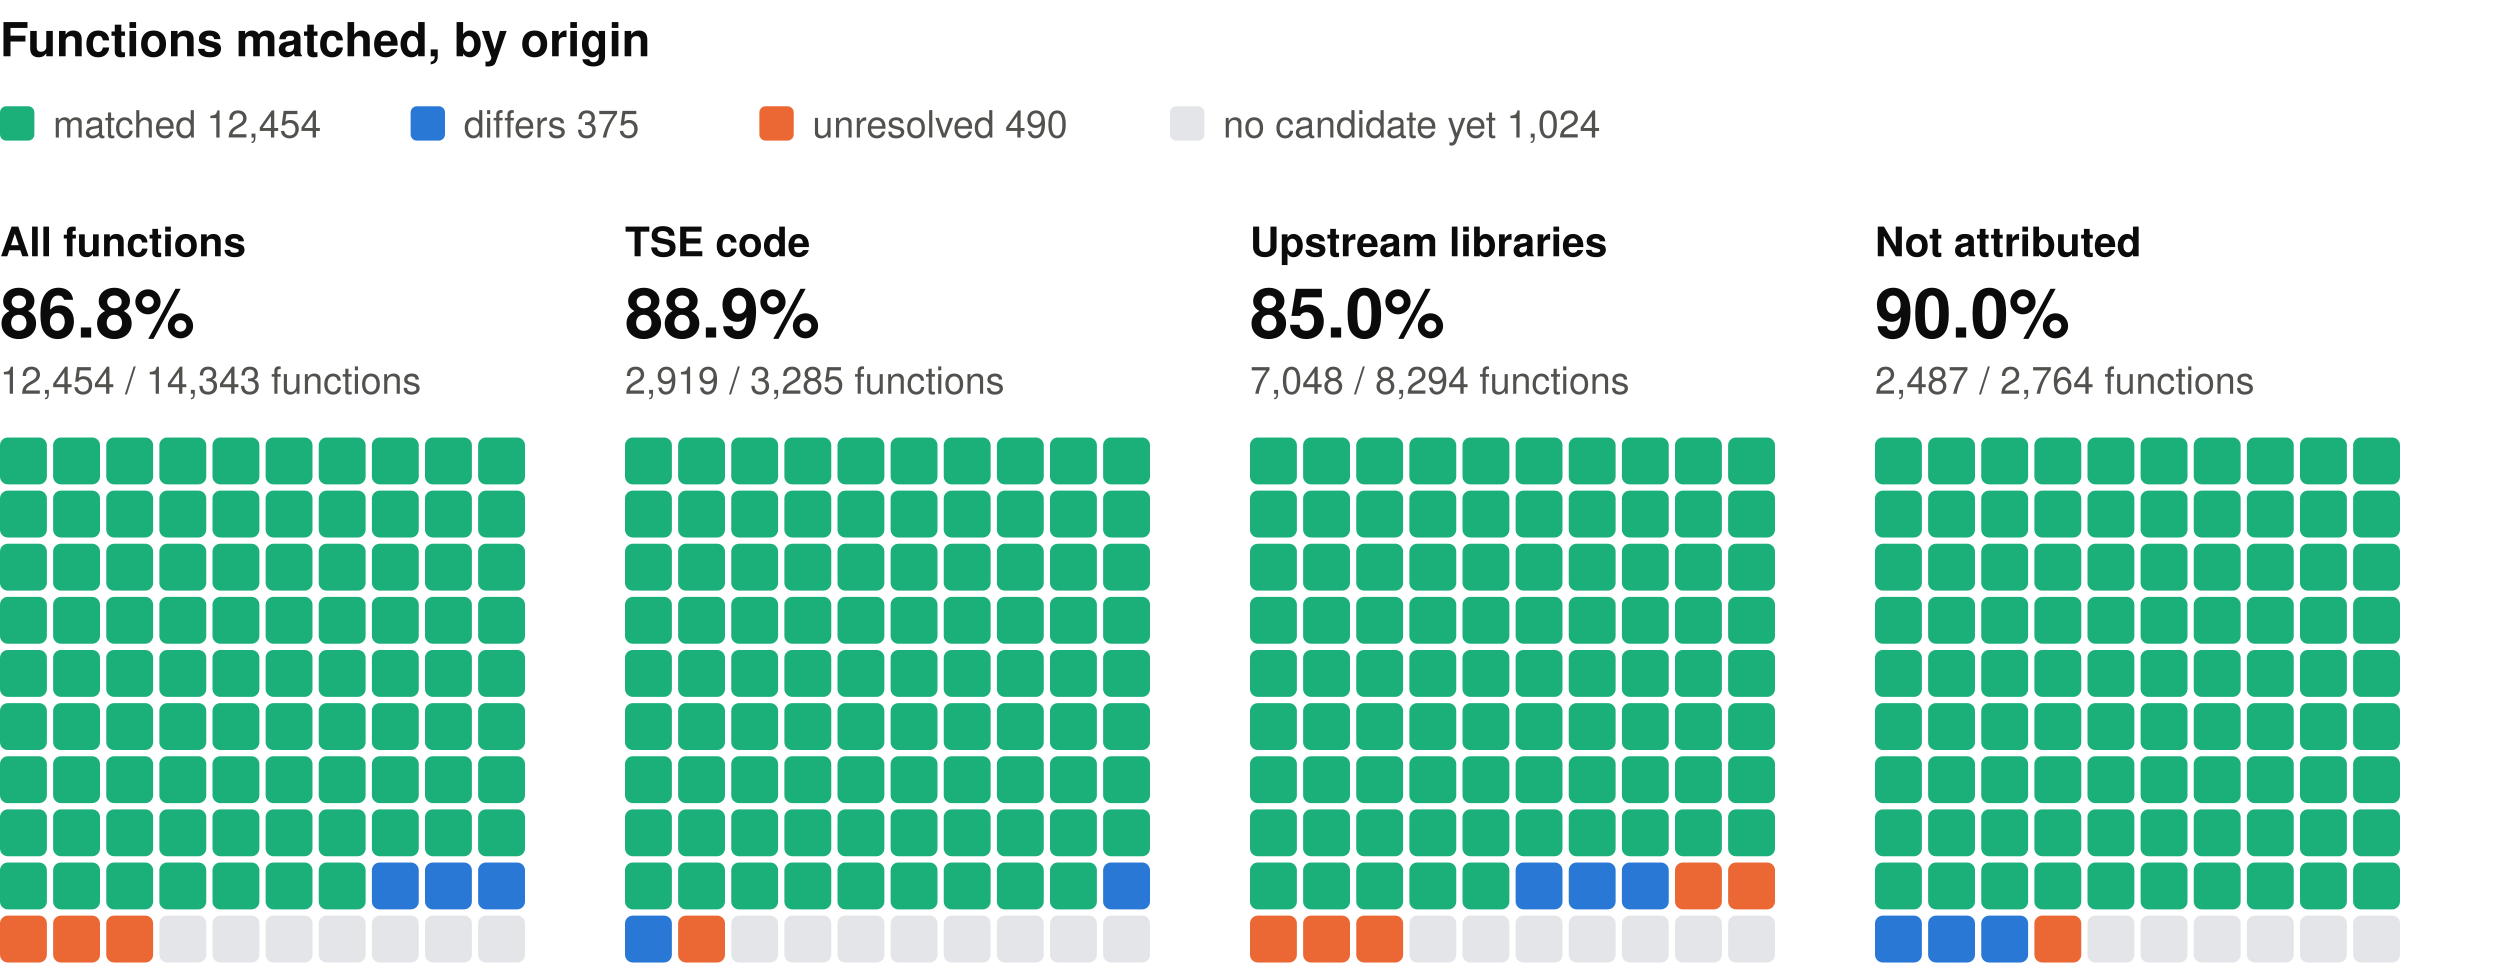
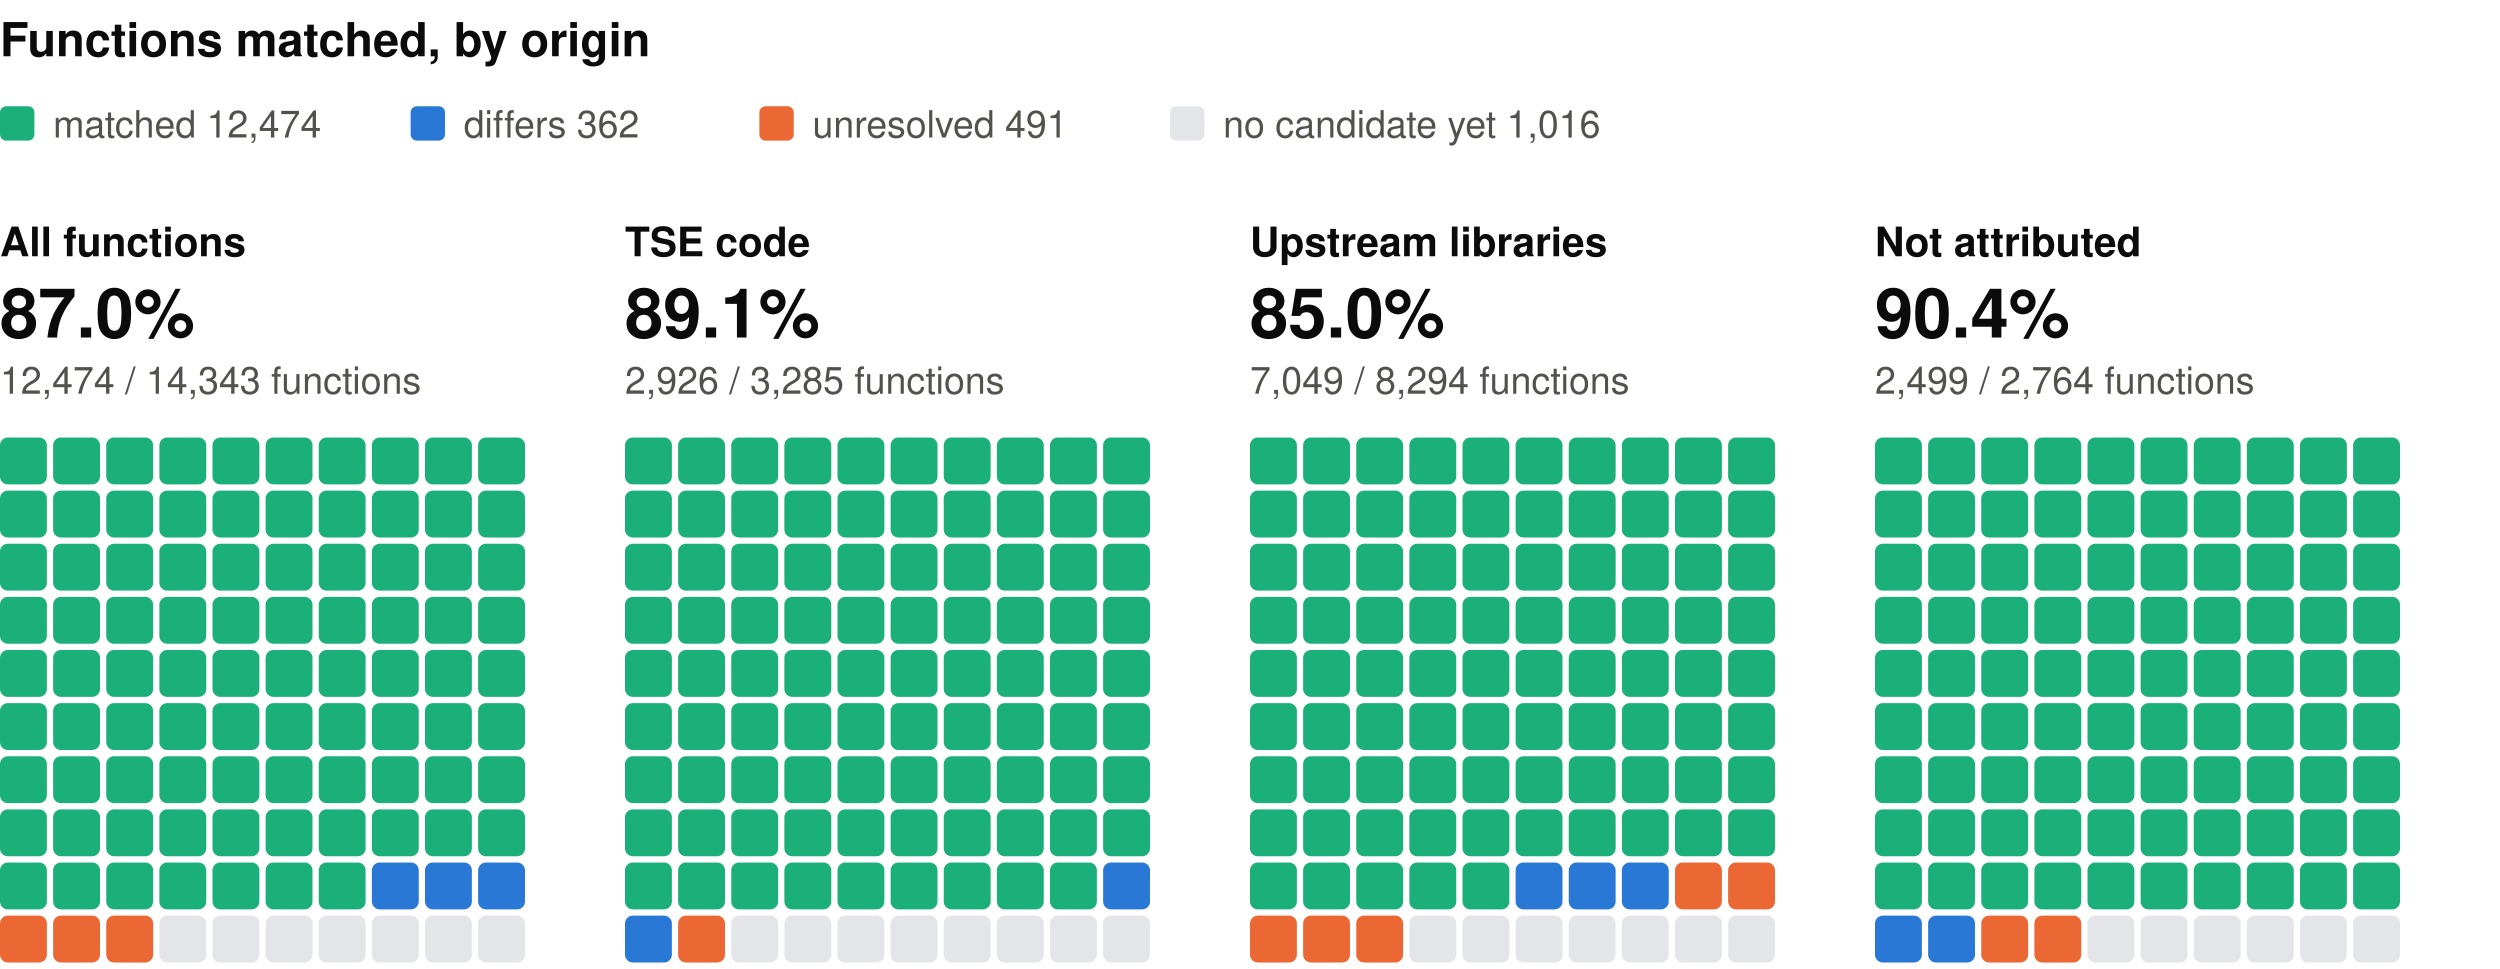
<svg xmlns="http://www.w3.org/2000/svg" width="800" height="310" viewBox="0 0 800 310" role="img" aria-label="Functions matched, by origin: one square per percent, coloured by verdict" font-family="system-ui, -apple-system, 'Segoe UI', Helvetica, Arial, sans-serif">
  <text x="0" y="18" font-size="15" fill="#0b0b0b" font-weight="600">Functions matched, by origin</text>
  <rect x="0" y="34" width="11" height="11" rx="2" fill="#1baf7a" />
-   <text x="17" y="44" font-size="12" fill="#52514e">matched 12,454</text>
+   <text x="17" y="44" font-size="12" fill="#52514e">matched 12,474</text>
  <rect x="131.4" y="34" width="11" height="11" rx="2" fill="#2a78d6" />
-   <text x="148.4" y="44" font-size="12" fill="#52514e">differs 375</text>
+   <text x="148.4" y="44" font-size="12" fill="#52514e">differs 362</text>
  <rect x="243" y="34" width="11" height="11" rx="2" fill="#eb6834" />
-   <text x="260" y="44" font-size="12" fill="#52514e">unresolved 490</text>
+   <text x="260" y="44" font-size="12" fill="#52514e">unresolved 491</text>
  <rect x="374.4" y="34" width="11" height="11" rx="2" fill="#e3e5e8" />
-   <text x="391.4" y="44" font-size="12" fill="#52514e">no candidate yet 1,024</text>
+   <text x="391.4" y="44" font-size="12" fill="#52514e">no candidate yet 1,016</text>
  <text x="0" y="82" font-size="13" fill="#0b0b0b" font-weight="600">All functions</text>
-   <text x="0" y="108" font-size="22" fill="#0b0b0b" font-weight="600">86.8%</text>
-   <text x="0" y="126" font-size="12" fill="#52514e">12,454 / 14,343 functions</text>
+   <text x="0" y="108" font-size="22" fill="#0b0b0b" font-weight="600">87.0%</text>
+   <text x="0" y="126" font-size="12" fill="#52514e">12,474 / 14,343 functions</text>
  <rect x="0" y="140" width="15" height="15" rx="2.5" fill="#1baf7a" />
  <rect x="17" y="140" width="15" height="15" rx="2.5" fill="#1baf7a" />
  <rect x="34" y="140" width="15" height="15" rx="2.5" fill="#1baf7a" />
  <rect x="51" y="140" width="15" height="15" rx="2.5" fill="#1baf7a" />
  <rect x="68" y="140" width="15" height="15" rx="2.5" fill="#1baf7a" />
  <rect x="85" y="140" width="15" height="15" rx="2.5" fill="#1baf7a" />
  <rect x="102" y="140" width="15" height="15" rx="2.5" fill="#1baf7a" />
  <rect x="119" y="140" width="15" height="15" rx="2.5" fill="#1baf7a" />
  <rect x="136" y="140" width="15" height="15" rx="2.5" fill="#1baf7a" />
  <rect x="153" y="140" width="15" height="15" rx="2.5" fill="#1baf7a" />
  <rect x="0" y="157" width="15" height="15" rx="2.5" fill="#1baf7a" />
  <rect x="17" y="157" width="15" height="15" rx="2.5" fill="#1baf7a" />
  <rect x="34" y="157" width="15" height="15" rx="2.5" fill="#1baf7a" />
  <rect x="51" y="157" width="15" height="15" rx="2.5" fill="#1baf7a" />
  <rect x="68" y="157" width="15" height="15" rx="2.5" fill="#1baf7a" />
  <rect x="85" y="157" width="15" height="15" rx="2.5" fill="#1baf7a" />
  <rect x="102" y="157" width="15" height="15" rx="2.5" fill="#1baf7a" />
  <rect x="119" y="157" width="15" height="15" rx="2.5" fill="#1baf7a" />
  <rect x="136" y="157" width="15" height="15" rx="2.5" fill="#1baf7a" />
  <rect x="153" y="157" width="15" height="15" rx="2.5" fill="#1baf7a" />
  <rect x="0" y="174" width="15" height="15" rx="2.5" fill="#1baf7a" />
  <rect x="17" y="174" width="15" height="15" rx="2.5" fill="#1baf7a" />
  <rect x="34" y="174" width="15" height="15" rx="2.5" fill="#1baf7a" />
  <rect x="51" y="174" width="15" height="15" rx="2.5" fill="#1baf7a" />
  <rect x="68" y="174" width="15" height="15" rx="2.5" fill="#1baf7a" />
  <rect x="85" y="174" width="15" height="15" rx="2.5" fill="#1baf7a" />
  <rect x="102" y="174" width="15" height="15" rx="2.5" fill="#1baf7a" />
  <rect x="119" y="174" width="15" height="15" rx="2.5" fill="#1baf7a" />
  <rect x="136" y="174" width="15" height="15" rx="2.5" fill="#1baf7a" />
  <rect x="153" y="174" width="15" height="15" rx="2.5" fill="#1baf7a" />
  <rect x="0" y="191" width="15" height="15" rx="2.5" fill="#1baf7a" />
  <rect x="17" y="191" width="15" height="15" rx="2.5" fill="#1baf7a" />
  <rect x="34" y="191" width="15" height="15" rx="2.5" fill="#1baf7a" />
  <rect x="51" y="191" width="15" height="15" rx="2.5" fill="#1baf7a" />
  <rect x="68" y="191" width="15" height="15" rx="2.5" fill="#1baf7a" />
  <rect x="85" y="191" width="15" height="15" rx="2.5" fill="#1baf7a" />
  <rect x="102" y="191" width="15" height="15" rx="2.5" fill="#1baf7a" />
  <rect x="119" y="191" width="15" height="15" rx="2.5" fill="#1baf7a" />
  <rect x="136" y="191" width="15" height="15" rx="2.5" fill="#1baf7a" />
  <rect x="153" y="191" width="15" height="15" rx="2.5" fill="#1baf7a" />
  <rect x="0" y="208" width="15" height="15" rx="2.5" fill="#1baf7a" />
  <rect x="17" y="208" width="15" height="15" rx="2.5" fill="#1baf7a" />
  <rect x="34" y="208" width="15" height="15" rx="2.5" fill="#1baf7a" />
  <rect x="51" y="208" width="15" height="15" rx="2.5" fill="#1baf7a" />
  <rect x="68" y="208" width="15" height="15" rx="2.5" fill="#1baf7a" />
  <rect x="85" y="208" width="15" height="15" rx="2.5" fill="#1baf7a" />
  <rect x="102" y="208" width="15" height="15" rx="2.5" fill="#1baf7a" />
  <rect x="119" y="208" width="15" height="15" rx="2.5" fill="#1baf7a" />
  <rect x="136" y="208" width="15" height="15" rx="2.5" fill="#1baf7a" />
  <rect x="153" y="208" width="15" height="15" rx="2.5" fill="#1baf7a" />
  <rect x="0" y="225" width="15" height="15" rx="2.5" fill="#1baf7a" />
  <rect x="17" y="225" width="15" height="15" rx="2.5" fill="#1baf7a" />
  <rect x="34" y="225" width="15" height="15" rx="2.5" fill="#1baf7a" />
  <rect x="51" y="225" width="15" height="15" rx="2.5" fill="#1baf7a" />
  <rect x="68" y="225" width="15" height="15" rx="2.5" fill="#1baf7a" />
  <rect x="85" y="225" width="15" height="15" rx="2.5" fill="#1baf7a" />
  <rect x="102" y="225" width="15" height="15" rx="2.5" fill="#1baf7a" />
  <rect x="119" y="225" width="15" height="15" rx="2.5" fill="#1baf7a" />
  <rect x="136" y="225" width="15" height="15" rx="2.5" fill="#1baf7a" />
  <rect x="153" y="225" width="15" height="15" rx="2.5" fill="#1baf7a" />
  <rect x="0" y="242" width="15" height="15" rx="2.5" fill="#1baf7a" />
  <rect x="17" y="242" width="15" height="15" rx="2.5" fill="#1baf7a" />
  <rect x="34" y="242" width="15" height="15" rx="2.5" fill="#1baf7a" />
  <rect x="51" y="242" width="15" height="15" rx="2.5" fill="#1baf7a" />
  <rect x="68" y="242" width="15" height="15" rx="2.5" fill="#1baf7a" />
  <rect x="85" y="242" width="15" height="15" rx="2.5" fill="#1baf7a" />
  <rect x="102" y="242" width="15" height="15" rx="2.5" fill="#1baf7a" />
  <rect x="119" y="242" width="15" height="15" rx="2.5" fill="#1baf7a" />
  <rect x="136" y="242" width="15" height="15" rx="2.5" fill="#1baf7a" />
  <rect x="153" y="242" width="15" height="15" rx="2.5" fill="#1baf7a" />
  <rect x="0" y="259" width="15" height="15" rx="2.5" fill="#1baf7a" />
  <rect x="17" y="259" width="15" height="15" rx="2.5" fill="#1baf7a" />
  <rect x="34" y="259" width="15" height="15" rx="2.5" fill="#1baf7a" />
  <rect x="51" y="259" width="15" height="15" rx="2.5" fill="#1baf7a" />
  <rect x="68" y="259" width="15" height="15" rx="2.5" fill="#1baf7a" />
  <rect x="85" y="259" width="15" height="15" rx="2.5" fill="#1baf7a" />
  <rect x="102" y="259" width="15" height="15" rx="2.5" fill="#1baf7a" />
  <rect x="119" y="259" width="15" height="15" rx="2.5" fill="#1baf7a" />
  <rect x="136" y="259" width="15" height="15" rx="2.5" fill="#1baf7a" />
  <rect x="153" y="259" width="15" height="15" rx="2.5" fill="#1baf7a" />
  <rect x="0" y="276" width="15" height="15" rx="2.5" fill="#1baf7a" />
  <rect x="17" y="276" width="15" height="15" rx="2.5" fill="#1baf7a" />
  <rect x="34" y="276" width="15" height="15" rx="2.5" fill="#1baf7a" />
  <rect x="51" y="276" width="15" height="15" rx="2.5" fill="#1baf7a" />
  <rect x="68" y="276" width="15" height="15" rx="2.5" fill="#1baf7a" />
  <rect x="85" y="276" width="15" height="15" rx="2.5" fill="#1baf7a" />
  <rect x="102" y="276" width="15" height="15" rx="2.5" fill="#1baf7a" />
  <rect x="119" y="276" width="15" height="15" rx="2.5" fill="#2a78d6" />
  <rect x="136" y="276" width="15" height="15" rx="2.5" fill="#2a78d6" />
  <rect x="153" y="276" width="15" height="15" rx="2.5" fill="#2a78d6" />
  <rect x="0" y="293" width="15" height="15" rx="2.5" fill="#eb6834" />
  <rect x="17" y="293" width="15" height="15" rx="2.5" fill="#eb6834" />
  <rect x="34" y="293" width="15" height="15" rx="2.5" fill="#eb6834" />
  <rect x="51" y="293" width="15" height="15" rx="2.5" fill="#e3e5e8" />
  <rect x="68" y="293" width="15" height="15" rx="2.5" fill="#e3e5e8" />
  <rect x="85" y="293" width="15" height="15" rx="2.5" fill="#e3e5e8" />
  <rect x="102" y="293" width="15" height="15" rx="2.5" fill="#e3e5e8" />
  <rect x="119" y="293" width="15" height="15" rx="2.5" fill="#e3e5e8" />
  <rect x="136" y="293" width="15" height="15" rx="2.5" fill="#e3e5e8" />
  <rect x="153" y="293" width="15" height="15" rx="2.5" fill="#e3e5e8" />
  <text x="200" y="82" font-size="13" fill="#0b0b0b" font-weight="600">TSE code</text>
-   <text x="200" y="108" font-size="22" fill="#0b0b0b" font-weight="600">88.9%</text>
-   <text x="200" y="126" font-size="12" fill="#52514e">2,919 / 3,285 functions</text>
+   <text x="200" y="108" font-size="22" fill="#0b0b0b" font-weight="600">89.1%</text>
+   <text x="200" y="126" font-size="12" fill="#52514e">2,926 / 3,285 functions</text>
  <rect x="200" y="140" width="15" height="15" rx="2.5" fill="#1baf7a" />
  <rect x="217" y="140" width="15" height="15" rx="2.5" fill="#1baf7a" />
  <rect x="234" y="140" width="15" height="15" rx="2.5" fill="#1baf7a" />
  <rect x="251" y="140" width="15" height="15" rx="2.5" fill="#1baf7a" />
  <rect x="268" y="140" width="15" height="15" rx="2.5" fill="#1baf7a" />
  <rect x="285" y="140" width="15" height="15" rx="2.5" fill="#1baf7a" />
  <rect x="302" y="140" width="15" height="15" rx="2.5" fill="#1baf7a" />
  <rect x="319" y="140" width="15" height="15" rx="2.5" fill="#1baf7a" />
  <rect x="336" y="140" width="15" height="15" rx="2.5" fill="#1baf7a" />
  <rect x="353" y="140" width="15" height="15" rx="2.5" fill="#1baf7a" />
  <rect x="200" y="157" width="15" height="15" rx="2.5" fill="#1baf7a" />
  <rect x="217" y="157" width="15" height="15" rx="2.5" fill="#1baf7a" />
  <rect x="234" y="157" width="15" height="15" rx="2.5" fill="#1baf7a" />
  <rect x="251" y="157" width="15" height="15" rx="2.5" fill="#1baf7a" />
  <rect x="268" y="157" width="15" height="15" rx="2.5" fill="#1baf7a" />
  <rect x="285" y="157" width="15" height="15" rx="2.5" fill="#1baf7a" />
  <rect x="302" y="157" width="15" height="15" rx="2.5" fill="#1baf7a" />
  <rect x="319" y="157" width="15" height="15" rx="2.5" fill="#1baf7a" />
  <rect x="336" y="157" width="15" height="15" rx="2.5" fill="#1baf7a" />
  <rect x="353" y="157" width="15" height="15" rx="2.5" fill="#1baf7a" />
  <rect x="200" y="174" width="15" height="15" rx="2.5" fill="#1baf7a" />
  <rect x="217" y="174" width="15" height="15" rx="2.5" fill="#1baf7a" />
  <rect x="234" y="174" width="15" height="15" rx="2.5" fill="#1baf7a" />
  <rect x="251" y="174" width="15" height="15" rx="2.5" fill="#1baf7a" />
  <rect x="268" y="174" width="15" height="15" rx="2.5" fill="#1baf7a" />
  <rect x="285" y="174" width="15" height="15" rx="2.5" fill="#1baf7a" />
  <rect x="302" y="174" width="15" height="15" rx="2.5" fill="#1baf7a" />
  <rect x="319" y="174" width="15" height="15" rx="2.5" fill="#1baf7a" />
  <rect x="336" y="174" width="15" height="15" rx="2.5" fill="#1baf7a" />
  <rect x="353" y="174" width="15" height="15" rx="2.5" fill="#1baf7a" />
  <rect x="200" y="191" width="15" height="15" rx="2.5" fill="#1baf7a" />
  <rect x="217" y="191" width="15" height="15" rx="2.5" fill="#1baf7a" />
  <rect x="234" y="191" width="15" height="15" rx="2.5" fill="#1baf7a" />
  <rect x="251" y="191" width="15" height="15" rx="2.5" fill="#1baf7a" />
  <rect x="268" y="191" width="15" height="15" rx="2.5" fill="#1baf7a" />
  <rect x="285" y="191" width="15" height="15" rx="2.5" fill="#1baf7a" />
  <rect x="302" y="191" width="15" height="15" rx="2.5" fill="#1baf7a" />
  <rect x="319" y="191" width="15" height="15" rx="2.5" fill="#1baf7a" />
  <rect x="336" y="191" width="15" height="15" rx="2.5" fill="#1baf7a" />
  <rect x="353" y="191" width="15" height="15" rx="2.5" fill="#1baf7a" />
  <rect x="200" y="208" width="15" height="15" rx="2.5" fill="#1baf7a" />
  <rect x="217" y="208" width="15" height="15" rx="2.5" fill="#1baf7a" />
  <rect x="234" y="208" width="15" height="15" rx="2.5" fill="#1baf7a" />
  <rect x="251" y="208" width="15" height="15" rx="2.5" fill="#1baf7a" />
  <rect x="268" y="208" width="15" height="15" rx="2.5" fill="#1baf7a" />
  <rect x="285" y="208" width="15" height="15" rx="2.5" fill="#1baf7a" />
  <rect x="302" y="208" width="15" height="15" rx="2.5" fill="#1baf7a" />
  <rect x="319" y="208" width="15" height="15" rx="2.5" fill="#1baf7a" />
  <rect x="336" y="208" width="15" height="15" rx="2.5" fill="#1baf7a" />
  <rect x="353" y="208" width="15" height="15" rx="2.5" fill="#1baf7a" />
  <rect x="200" y="225" width="15" height="15" rx="2.5" fill="#1baf7a" />
  <rect x="217" y="225" width="15" height="15" rx="2.5" fill="#1baf7a" />
  <rect x="234" y="225" width="15" height="15" rx="2.5" fill="#1baf7a" />
  <rect x="251" y="225" width="15" height="15" rx="2.5" fill="#1baf7a" />
  <rect x="268" y="225" width="15" height="15" rx="2.5" fill="#1baf7a" />
  <rect x="285" y="225" width="15" height="15" rx="2.5" fill="#1baf7a" />
  <rect x="302" y="225" width="15" height="15" rx="2.5" fill="#1baf7a" />
  <rect x="319" y="225" width="15" height="15" rx="2.5" fill="#1baf7a" />
  <rect x="336" y="225" width="15" height="15" rx="2.5" fill="#1baf7a" />
  <rect x="353" y="225" width="15" height="15" rx="2.5" fill="#1baf7a" />
  <rect x="200" y="242" width="15" height="15" rx="2.5" fill="#1baf7a" />
  <rect x="217" y="242" width="15" height="15" rx="2.5" fill="#1baf7a" />
  <rect x="234" y="242" width="15" height="15" rx="2.5" fill="#1baf7a" />
  <rect x="251" y="242" width="15" height="15" rx="2.5" fill="#1baf7a" />
  <rect x="268" y="242" width="15" height="15" rx="2.5" fill="#1baf7a" />
  <rect x="285" y="242" width="15" height="15" rx="2.5" fill="#1baf7a" />
  <rect x="302" y="242" width="15" height="15" rx="2.5" fill="#1baf7a" />
  <rect x="319" y="242" width="15" height="15" rx="2.5" fill="#1baf7a" />
  <rect x="336" y="242" width="15" height="15" rx="2.5" fill="#1baf7a" />
  <rect x="353" y="242" width="15" height="15" rx="2.5" fill="#1baf7a" />
  <rect x="200" y="259" width="15" height="15" rx="2.5" fill="#1baf7a" />
  <rect x="217" y="259" width="15" height="15" rx="2.5" fill="#1baf7a" />
  <rect x="234" y="259" width="15" height="15" rx="2.5" fill="#1baf7a" />
  <rect x="251" y="259" width="15" height="15" rx="2.5" fill="#1baf7a" />
  <rect x="268" y="259" width="15" height="15" rx="2.5" fill="#1baf7a" />
  <rect x="285" y="259" width="15" height="15" rx="2.5" fill="#1baf7a" />
  <rect x="302" y="259" width="15" height="15" rx="2.5" fill="#1baf7a" />
  <rect x="319" y="259" width="15" height="15" rx="2.5" fill="#1baf7a" />
  <rect x="336" y="259" width="15" height="15" rx="2.5" fill="#1baf7a" />
  <rect x="353" y="259" width="15" height="15" rx="2.5" fill="#1baf7a" />
  <rect x="200" y="276" width="15" height="15" rx="2.5" fill="#1baf7a" />
  <rect x="217" y="276" width="15" height="15" rx="2.5" fill="#1baf7a" />
  <rect x="234" y="276" width="15" height="15" rx="2.5" fill="#1baf7a" />
  <rect x="251" y="276" width="15" height="15" rx="2.5" fill="#1baf7a" />
  <rect x="268" y="276" width="15" height="15" rx="2.5" fill="#1baf7a" />
  <rect x="285" y="276" width="15" height="15" rx="2.5" fill="#1baf7a" />
  <rect x="302" y="276" width="15" height="15" rx="2.5" fill="#1baf7a" />
  <rect x="319" y="276" width="15" height="15" rx="2.5" fill="#1baf7a" />
  <rect x="336" y="276" width="15" height="15" rx="2.5" fill="#1baf7a" />
  <rect x="353" y="276" width="15" height="15" rx="2.5" fill="#2a78d6" />
  <rect x="200" y="293" width="15" height="15" rx="2.5" fill="#2a78d6" />
  <rect x="217" y="293" width="15" height="15" rx="2.5" fill="#eb6834" />
  <rect x="234" y="293" width="15" height="15" rx="2.5" fill="#e3e5e8" />
  <rect x="251" y="293" width="15" height="15" rx="2.5" fill="#e3e5e8" />
  <rect x="268" y="293" width="15" height="15" rx="2.5" fill="#e3e5e8" />
  <rect x="285" y="293" width="15" height="15" rx="2.5" fill="#e3e5e8" />
  <rect x="302" y="293" width="15" height="15" rx="2.5" fill="#e3e5e8" />
  <rect x="319" y="293" width="15" height="15" rx="2.5" fill="#e3e5e8" />
  <rect x="336" y="293" width="15" height="15" rx="2.5" fill="#e3e5e8" />
  <rect x="353" y="293" width="15" height="15" rx="2.5" fill="#e3e5e8" />
  <text x="400" y="82" font-size="13" fill="#0b0b0b" font-weight="600">Upstream libraries</text>
  <text x="400" y="108" font-size="22" fill="#0b0b0b" font-weight="600">85.0%</text>
-   <text x="400" y="126" font-size="12" fill="#52514e">7,048 / 8,294 functions</text>
+   <text x="400" y="126" font-size="12" fill="#52514e">7,049 / 8,294 functions</text>
  <rect x="400" y="140" width="15" height="15" rx="2.5" fill="#1baf7a" />
  <rect x="417" y="140" width="15" height="15" rx="2.5" fill="#1baf7a" />
  <rect x="434" y="140" width="15" height="15" rx="2.5" fill="#1baf7a" />
  <rect x="451" y="140" width="15" height="15" rx="2.5" fill="#1baf7a" />
  <rect x="468" y="140" width="15" height="15" rx="2.5" fill="#1baf7a" />
  <rect x="485" y="140" width="15" height="15" rx="2.5" fill="#1baf7a" />
  <rect x="502" y="140" width="15" height="15" rx="2.5" fill="#1baf7a" />
  <rect x="519" y="140" width="15" height="15" rx="2.5" fill="#1baf7a" />
  <rect x="536" y="140" width="15" height="15" rx="2.5" fill="#1baf7a" />
  <rect x="553" y="140" width="15" height="15" rx="2.5" fill="#1baf7a" />
  <rect x="400" y="157" width="15" height="15" rx="2.5" fill="#1baf7a" />
  <rect x="417" y="157" width="15" height="15" rx="2.5" fill="#1baf7a" />
  <rect x="434" y="157" width="15" height="15" rx="2.5" fill="#1baf7a" />
  <rect x="451" y="157" width="15" height="15" rx="2.5" fill="#1baf7a" />
  <rect x="468" y="157" width="15" height="15" rx="2.5" fill="#1baf7a" />
  <rect x="485" y="157" width="15" height="15" rx="2.5" fill="#1baf7a" />
  <rect x="502" y="157" width="15" height="15" rx="2.5" fill="#1baf7a" />
  <rect x="519" y="157" width="15" height="15" rx="2.5" fill="#1baf7a" />
  <rect x="536" y="157" width="15" height="15" rx="2.5" fill="#1baf7a" />
  <rect x="553" y="157" width="15" height="15" rx="2.5" fill="#1baf7a" />
  <rect x="400" y="174" width="15" height="15" rx="2.5" fill="#1baf7a" />
  <rect x="417" y="174" width="15" height="15" rx="2.5" fill="#1baf7a" />
  <rect x="434" y="174" width="15" height="15" rx="2.5" fill="#1baf7a" />
  <rect x="451" y="174" width="15" height="15" rx="2.5" fill="#1baf7a" />
  <rect x="468" y="174" width="15" height="15" rx="2.5" fill="#1baf7a" />
  <rect x="485" y="174" width="15" height="15" rx="2.5" fill="#1baf7a" />
  <rect x="502" y="174" width="15" height="15" rx="2.5" fill="#1baf7a" />
  <rect x="519" y="174" width="15" height="15" rx="2.5" fill="#1baf7a" />
  <rect x="536" y="174" width="15" height="15" rx="2.5" fill="#1baf7a" />
  <rect x="553" y="174" width="15" height="15" rx="2.5" fill="#1baf7a" />
  <rect x="400" y="191" width="15" height="15" rx="2.5" fill="#1baf7a" />
  <rect x="417" y="191" width="15" height="15" rx="2.5" fill="#1baf7a" />
  <rect x="434" y="191" width="15" height="15" rx="2.5" fill="#1baf7a" />
  <rect x="451" y="191" width="15" height="15" rx="2.5" fill="#1baf7a" />
  <rect x="468" y="191" width="15" height="15" rx="2.5" fill="#1baf7a" />
  <rect x="485" y="191" width="15" height="15" rx="2.5" fill="#1baf7a" />
  <rect x="502" y="191" width="15" height="15" rx="2.5" fill="#1baf7a" />
  <rect x="519" y="191" width="15" height="15" rx="2.5" fill="#1baf7a" />
  <rect x="536" y="191" width="15" height="15" rx="2.5" fill="#1baf7a" />
  <rect x="553" y="191" width="15" height="15" rx="2.5" fill="#1baf7a" />
  <rect x="400" y="208" width="15" height="15" rx="2.5" fill="#1baf7a" />
  <rect x="417" y="208" width="15" height="15" rx="2.5" fill="#1baf7a" />
  <rect x="434" y="208" width="15" height="15" rx="2.5" fill="#1baf7a" />
  <rect x="451" y="208" width="15" height="15" rx="2.5" fill="#1baf7a" />
  <rect x="468" y="208" width="15" height="15" rx="2.5" fill="#1baf7a" />
  <rect x="485" y="208" width="15" height="15" rx="2.5" fill="#1baf7a" />
  <rect x="502" y="208" width="15" height="15" rx="2.5" fill="#1baf7a" />
  <rect x="519" y="208" width="15" height="15" rx="2.5" fill="#1baf7a" />
  <rect x="536" y="208" width="15" height="15" rx="2.5" fill="#1baf7a" />
  <rect x="553" y="208" width="15" height="15" rx="2.5" fill="#1baf7a" />
  <rect x="400" y="225" width="15" height="15" rx="2.5" fill="#1baf7a" />
  <rect x="417" y="225" width="15" height="15" rx="2.5" fill="#1baf7a" />
  <rect x="434" y="225" width="15" height="15" rx="2.5" fill="#1baf7a" />
  <rect x="451" y="225" width="15" height="15" rx="2.5" fill="#1baf7a" />
  <rect x="468" y="225" width="15" height="15" rx="2.5" fill="#1baf7a" />
  <rect x="485" y="225" width="15" height="15" rx="2.5" fill="#1baf7a" />
  <rect x="502" y="225" width="15" height="15" rx="2.5" fill="#1baf7a" />
  <rect x="519" y="225" width="15" height="15" rx="2.5" fill="#1baf7a" />
  <rect x="536" y="225" width="15" height="15" rx="2.5" fill="#1baf7a" />
  <rect x="553" y="225" width="15" height="15" rx="2.5" fill="#1baf7a" />
  <rect x="400" y="242" width="15" height="15" rx="2.5" fill="#1baf7a" />
  <rect x="417" y="242" width="15" height="15" rx="2.5" fill="#1baf7a" />
  <rect x="434" y="242" width="15" height="15" rx="2.5" fill="#1baf7a" />
  <rect x="451" y="242" width="15" height="15" rx="2.5" fill="#1baf7a" />
  <rect x="468" y="242" width="15" height="15" rx="2.5" fill="#1baf7a" />
  <rect x="485" y="242" width="15" height="15" rx="2.5" fill="#1baf7a" />
  <rect x="502" y="242" width="15" height="15" rx="2.5" fill="#1baf7a" />
  <rect x="519" y="242" width="15" height="15" rx="2.5" fill="#1baf7a" />
  <rect x="536" y="242" width="15" height="15" rx="2.5" fill="#1baf7a" />
  <rect x="553" y="242" width="15" height="15" rx="2.5" fill="#1baf7a" />
  <rect x="400" y="259" width="15" height="15" rx="2.5" fill="#1baf7a" />
  <rect x="417" y="259" width="15" height="15" rx="2.5" fill="#1baf7a" />
  <rect x="434" y="259" width="15" height="15" rx="2.5" fill="#1baf7a" />
  <rect x="451" y="259" width="15" height="15" rx="2.5" fill="#1baf7a" />
  <rect x="468" y="259" width="15" height="15" rx="2.5" fill="#1baf7a" />
  <rect x="485" y="259" width="15" height="15" rx="2.5" fill="#1baf7a" />
  <rect x="502" y="259" width="15" height="15" rx="2.5" fill="#1baf7a" />
  <rect x="519" y="259" width="15" height="15" rx="2.5" fill="#1baf7a" />
  <rect x="536" y="259" width="15" height="15" rx="2.5" fill="#1baf7a" />
  <rect x="553" y="259" width="15" height="15" rx="2.5" fill="#1baf7a" />
  <rect x="400" y="276" width="15" height="15" rx="2.5" fill="#1baf7a" />
  <rect x="417" y="276" width="15" height="15" rx="2.5" fill="#1baf7a" />
  <rect x="434" y="276" width="15" height="15" rx="2.5" fill="#1baf7a" />
  <rect x="451" y="276" width="15" height="15" rx="2.5" fill="#1baf7a" />
  <rect x="468" y="276" width="15" height="15" rx="2.5" fill="#1baf7a" />
  <rect x="485" y="276" width="15" height="15" rx="2.5" fill="#2a78d6" />
  <rect x="502" y="276" width="15" height="15" rx="2.5" fill="#2a78d6" />
  <rect x="519" y="276" width="15" height="15" rx="2.5" fill="#2a78d6" />
  <rect x="536" y="276" width="15" height="15" rx="2.5" fill="#eb6834" />
  <rect x="553" y="276" width="15" height="15" rx="2.5" fill="#eb6834" />
  <rect x="400" y="293" width="15" height="15" rx="2.5" fill="#eb6834" />
  <rect x="417" y="293" width="15" height="15" rx="2.5" fill="#eb6834" />
  <rect x="434" y="293" width="15" height="15" rx="2.5" fill="#eb6834" />
  <rect x="451" y="293" width="15" height="15" rx="2.5" fill="#e3e5e8" />
  <rect x="468" y="293" width="15" height="15" rx="2.5" fill="#e3e5e8" />
  <rect x="485" y="293" width="15" height="15" rx="2.5" fill="#e3e5e8" />
  <rect x="502" y="293" width="15" height="15" rx="2.5" fill="#e3e5e8" />
  <rect x="519" y="293" width="15" height="15" rx="2.5" fill="#e3e5e8" />
  <rect x="536" y="293" width="15" height="15" rx="2.5" fill="#e3e5e8" />
  <rect x="553" y="293" width="15" height="15" rx="2.5" fill="#e3e5e8" />
  <text x="600" y="82" font-size="13" fill="#0b0b0b" font-weight="600">Not attributed</text>
-   <text x="600" y="108" font-size="22" fill="#0b0b0b" font-weight="600">90.0%</text>
-   <text x="600" y="126" font-size="12" fill="#52514e">2,487 / 2,764 functions</text>
+   <text x="600" y="108" font-size="22" fill="#0b0b0b" font-weight="600">90.4%</text>
+   <text x="600" y="126" font-size="12" fill="#52514e">2,499 / 2,764 functions</text>
  <rect x="600" y="140" width="15" height="15" rx="2.5" fill="#1baf7a" />
  <rect x="617" y="140" width="15" height="15" rx="2.5" fill="#1baf7a" />
  <rect x="634" y="140" width="15" height="15" rx="2.5" fill="#1baf7a" />
  <rect x="651" y="140" width="15" height="15" rx="2.5" fill="#1baf7a" />
  <rect x="668" y="140" width="15" height="15" rx="2.5" fill="#1baf7a" />
  <rect x="685" y="140" width="15" height="15" rx="2.5" fill="#1baf7a" />
  <rect x="702" y="140" width="15" height="15" rx="2.5" fill="#1baf7a" />
  <rect x="719" y="140" width="15" height="15" rx="2.5" fill="#1baf7a" />
  <rect x="736" y="140" width="15" height="15" rx="2.5" fill="#1baf7a" />
  <rect x="753" y="140" width="15" height="15" rx="2.5" fill="#1baf7a" />
  <rect x="600" y="157" width="15" height="15" rx="2.5" fill="#1baf7a" />
  <rect x="617" y="157" width="15" height="15" rx="2.5" fill="#1baf7a" />
  <rect x="634" y="157" width="15" height="15" rx="2.5" fill="#1baf7a" />
  <rect x="651" y="157" width="15" height="15" rx="2.5" fill="#1baf7a" />
  <rect x="668" y="157" width="15" height="15" rx="2.5" fill="#1baf7a" />
  <rect x="685" y="157" width="15" height="15" rx="2.5" fill="#1baf7a" />
  <rect x="702" y="157" width="15" height="15" rx="2.5" fill="#1baf7a" />
  <rect x="719" y="157" width="15" height="15" rx="2.5" fill="#1baf7a" />
  <rect x="736" y="157" width="15" height="15" rx="2.5" fill="#1baf7a" />
  <rect x="753" y="157" width="15" height="15" rx="2.5" fill="#1baf7a" />
  <rect x="600" y="174" width="15" height="15" rx="2.5" fill="#1baf7a" />
  <rect x="617" y="174" width="15" height="15" rx="2.5" fill="#1baf7a" />
  <rect x="634" y="174" width="15" height="15" rx="2.5" fill="#1baf7a" />
  <rect x="651" y="174" width="15" height="15" rx="2.5" fill="#1baf7a" />
  <rect x="668" y="174" width="15" height="15" rx="2.5" fill="#1baf7a" />
  <rect x="685" y="174" width="15" height="15" rx="2.5" fill="#1baf7a" />
  <rect x="702" y="174" width="15" height="15" rx="2.5" fill="#1baf7a" />
  <rect x="719" y="174" width="15" height="15" rx="2.5" fill="#1baf7a" />
  <rect x="736" y="174" width="15" height="15" rx="2.5" fill="#1baf7a" />
  <rect x="753" y="174" width="15" height="15" rx="2.5" fill="#1baf7a" />
  <rect x="600" y="191" width="15" height="15" rx="2.5" fill="#1baf7a" />
  <rect x="617" y="191" width="15" height="15" rx="2.5" fill="#1baf7a" />
  <rect x="634" y="191" width="15" height="15" rx="2.5" fill="#1baf7a" />
  <rect x="651" y="191" width="15" height="15" rx="2.5" fill="#1baf7a" />
  <rect x="668" y="191" width="15" height="15" rx="2.5" fill="#1baf7a" />
  <rect x="685" y="191" width="15" height="15" rx="2.5" fill="#1baf7a" />
  <rect x="702" y="191" width="15" height="15" rx="2.5" fill="#1baf7a" />
  <rect x="719" y="191" width="15" height="15" rx="2.5" fill="#1baf7a" />
  <rect x="736" y="191" width="15" height="15" rx="2.5" fill="#1baf7a" />
  <rect x="753" y="191" width="15" height="15" rx="2.5" fill="#1baf7a" />
  <rect x="600" y="208" width="15" height="15" rx="2.5" fill="#1baf7a" />
  <rect x="617" y="208" width="15" height="15" rx="2.5" fill="#1baf7a" />
  <rect x="634" y="208" width="15" height="15" rx="2.5" fill="#1baf7a" />
  <rect x="651" y="208" width="15" height="15" rx="2.5" fill="#1baf7a" />
  <rect x="668" y="208" width="15" height="15" rx="2.5" fill="#1baf7a" />
  <rect x="685" y="208" width="15" height="15" rx="2.5" fill="#1baf7a" />
  <rect x="702" y="208" width="15" height="15" rx="2.5" fill="#1baf7a" />
  <rect x="719" y="208" width="15" height="15" rx="2.5" fill="#1baf7a" />
  <rect x="736" y="208" width="15" height="15" rx="2.5" fill="#1baf7a" />
  <rect x="753" y="208" width="15" height="15" rx="2.5" fill="#1baf7a" />
  <rect x="600" y="225" width="15" height="15" rx="2.5" fill="#1baf7a" />
  <rect x="617" y="225" width="15" height="15" rx="2.5" fill="#1baf7a" />
  <rect x="634" y="225" width="15" height="15" rx="2.5" fill="#1baf7a" />
  <rect x="651" y="225" width="15" height="15" rx="2.5" fill="#1baf7a" />
  <rect x="668" y="225" width="15" height="15" rx="2.5" fill="#1baf7a" />
  <rect x="685" y="225" width="15" height="15" rx="2.5" fill="#1baf7a" />
  <rect x="702" y="225" width="15" height="15" rx="2.5" fill="#1baf7a" />
  <rect x="719" y="225" width="15" height="15" rx="2.5" fill="#1baf7a" />
  <rect x="736" y="225" width="15" height="15" rx="2.5" fill="#1baf7a" />
  <rect x="753" y="225" width="15" height="15" rx="2.5" fill="#1baf7a" />
  <rect x="600" y="242" width="15" height="15" rx="2.5" fill="#1baf7a" />
  <rect x="617" y="242" width="15" height="15" rx="2.5" fill="#1baf7a" />
  <rect x="634" y="242" width="15" height="15" rx="2.5" fill="#1baf7a" />
  <rect x="651" y="242" width="15" height="15" rx="2.5" fill="#1baf7a" />
  <rect x="668" y="242" width="15" height="15" rx="2.5" fill="#1baf7a" />
  <rect x="685" y="242" width="15" height="15" rx="2.5" fill="#1baf7a" />
  <rect x="702" y="242" width="15" height="15" rx="2.5" fill="#1baf7a" />
  <rect x="719" y="242" width="15" height="15" rx="2.5" fill="#1baf7a" />
  <rect x="736" y="242" width="15" height="15" rx="2.5" fill="#1baf7a" />
  <rect x="753" y="242" width="15" height="15" rx="2.5" fill="#1baf7a" />
  <rect x="600" y="259" width="15" height="15" rx="2.5" fill="#1baf7a" />
  <rect x="617" y="259" width="15" height="15" rx="2.5" fill="#1baf7a" />
  <rect x="634" y="259" width="15" height="15" rx="2.5" fill="#1baf7a" />
  <rect x="651" y="259" width="15" height="15" rx="2.5" fill="#1baf7a" />
  <rect x="668" y="259" width="15" height="15" rx="2.5" fill="#1baf7a" />
  <rect x="685" y="259" width="15" height="15" rx="2.5" fill="#1baf7a" />
  <rect x="702" y="259" width="15" height="15" rx="2.5" fill="#1baf7a" />
  <rect x="719" y="259" width="15" height="15" rx="2.5" fill="#1baf7a" />
  <rect x="736" y="259" width="15" height="15" rx="2.5" fill="#1baf7a" />
  <rect x="753" y="259" width="15" height="15" rx="2.5" fill="#1baf7a" />
  <rect x="600" y="276" width="15" height="15" rx="2.5" fill="#1baf7a" />
  <rect x="617" y="276" width="15" height="15" rx="2.5" fill="#1baf7a" />
  <rect x="634" y="276" width="15" height="15" rx="2.5" fill="#1baf7a" />
  <rect x="651" y="276" width="15" height="15" rx="2.5" fill="#1baf7a" />
  <rect x="668" y="276" width="15" height="15" rx="2.5" fill="#1baf7a" />
  <rect x="685" y="276" width="15" height="15" rx="2.5" fill="#1baf7a" />
  <rect x="702" y="276" width="15" height="15" rx="2.5" fill="#1baf7a" />
  <rect x="719" y="276" width="15" height="15" rx="2.5" fill="#1baf7a" />
  <rect x="736" y="276" width="15" height="15" rx="2.5" fill="#1baf7a" />
  <rect x="753" y="276" width="15" height="15" rx="2.5" fill="#1baf7a" />
  <rect x="600" y="293" width="15" height="15" rx="2.5" fill="#2a78d6" />
  <rect x="617" y="293" width="15" height="15" rx="2.5" fill="#2a78d6" />
-   <rect x="634" y="293" width="15" height="15" rx="2.5" fill="#2a78d6" />
+   <rect x="634" y="293" width="15" height="15" rx="2.5" fill="#eb6834" />
  <rect x="651" y="293" width="15" height="15" rx="2.5" fill="#eb6834" />
  <rect x="668" y="293" width="15" height="15" rx="2.5" fill="#e3e5e8" />
  <rect x="685" y="293" width="15" height="15" rx="2.5" fill="#e3e5e8" />
  <rect x="702" y="293" width="15" height="15" rx="2.5" fill="#e3e5e8" />
  <rect x="719" y="293" width="15" height="15" rx="2.5" fill="#e3e5e8" />
  <rect x="736" y="293" width="15" height="15" rx="2.5" fill="#e3e5e8" />
  <rect x="753" y="293" width="15" height="15" rx="2.5" fill="#e3e5e8" />
</svg>
